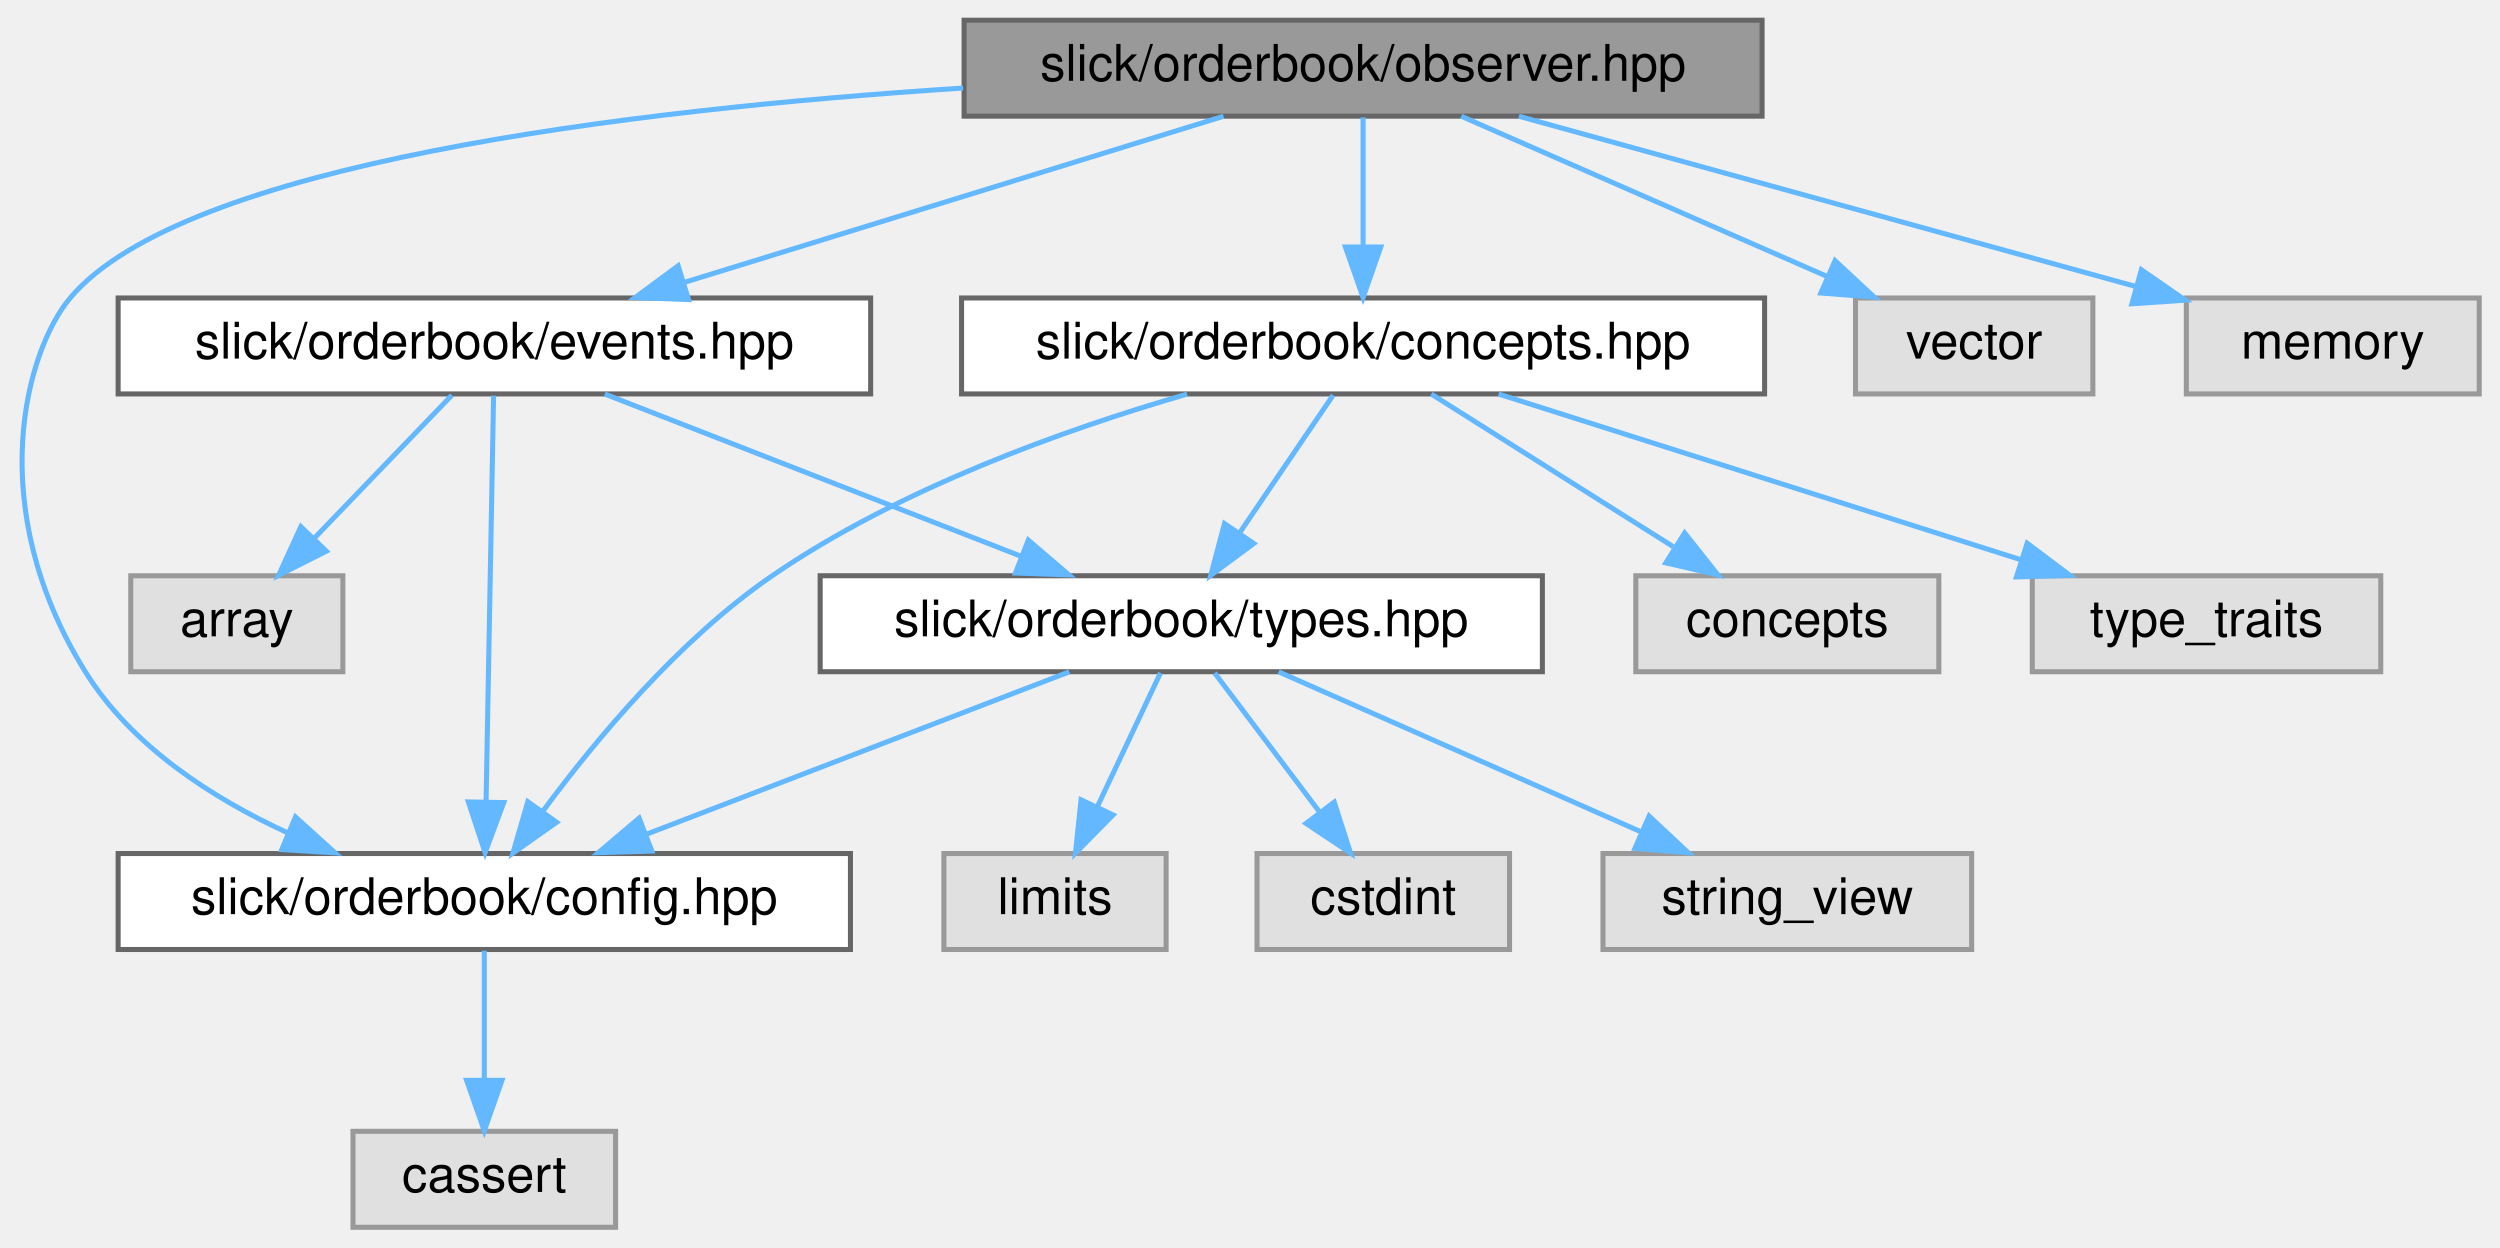
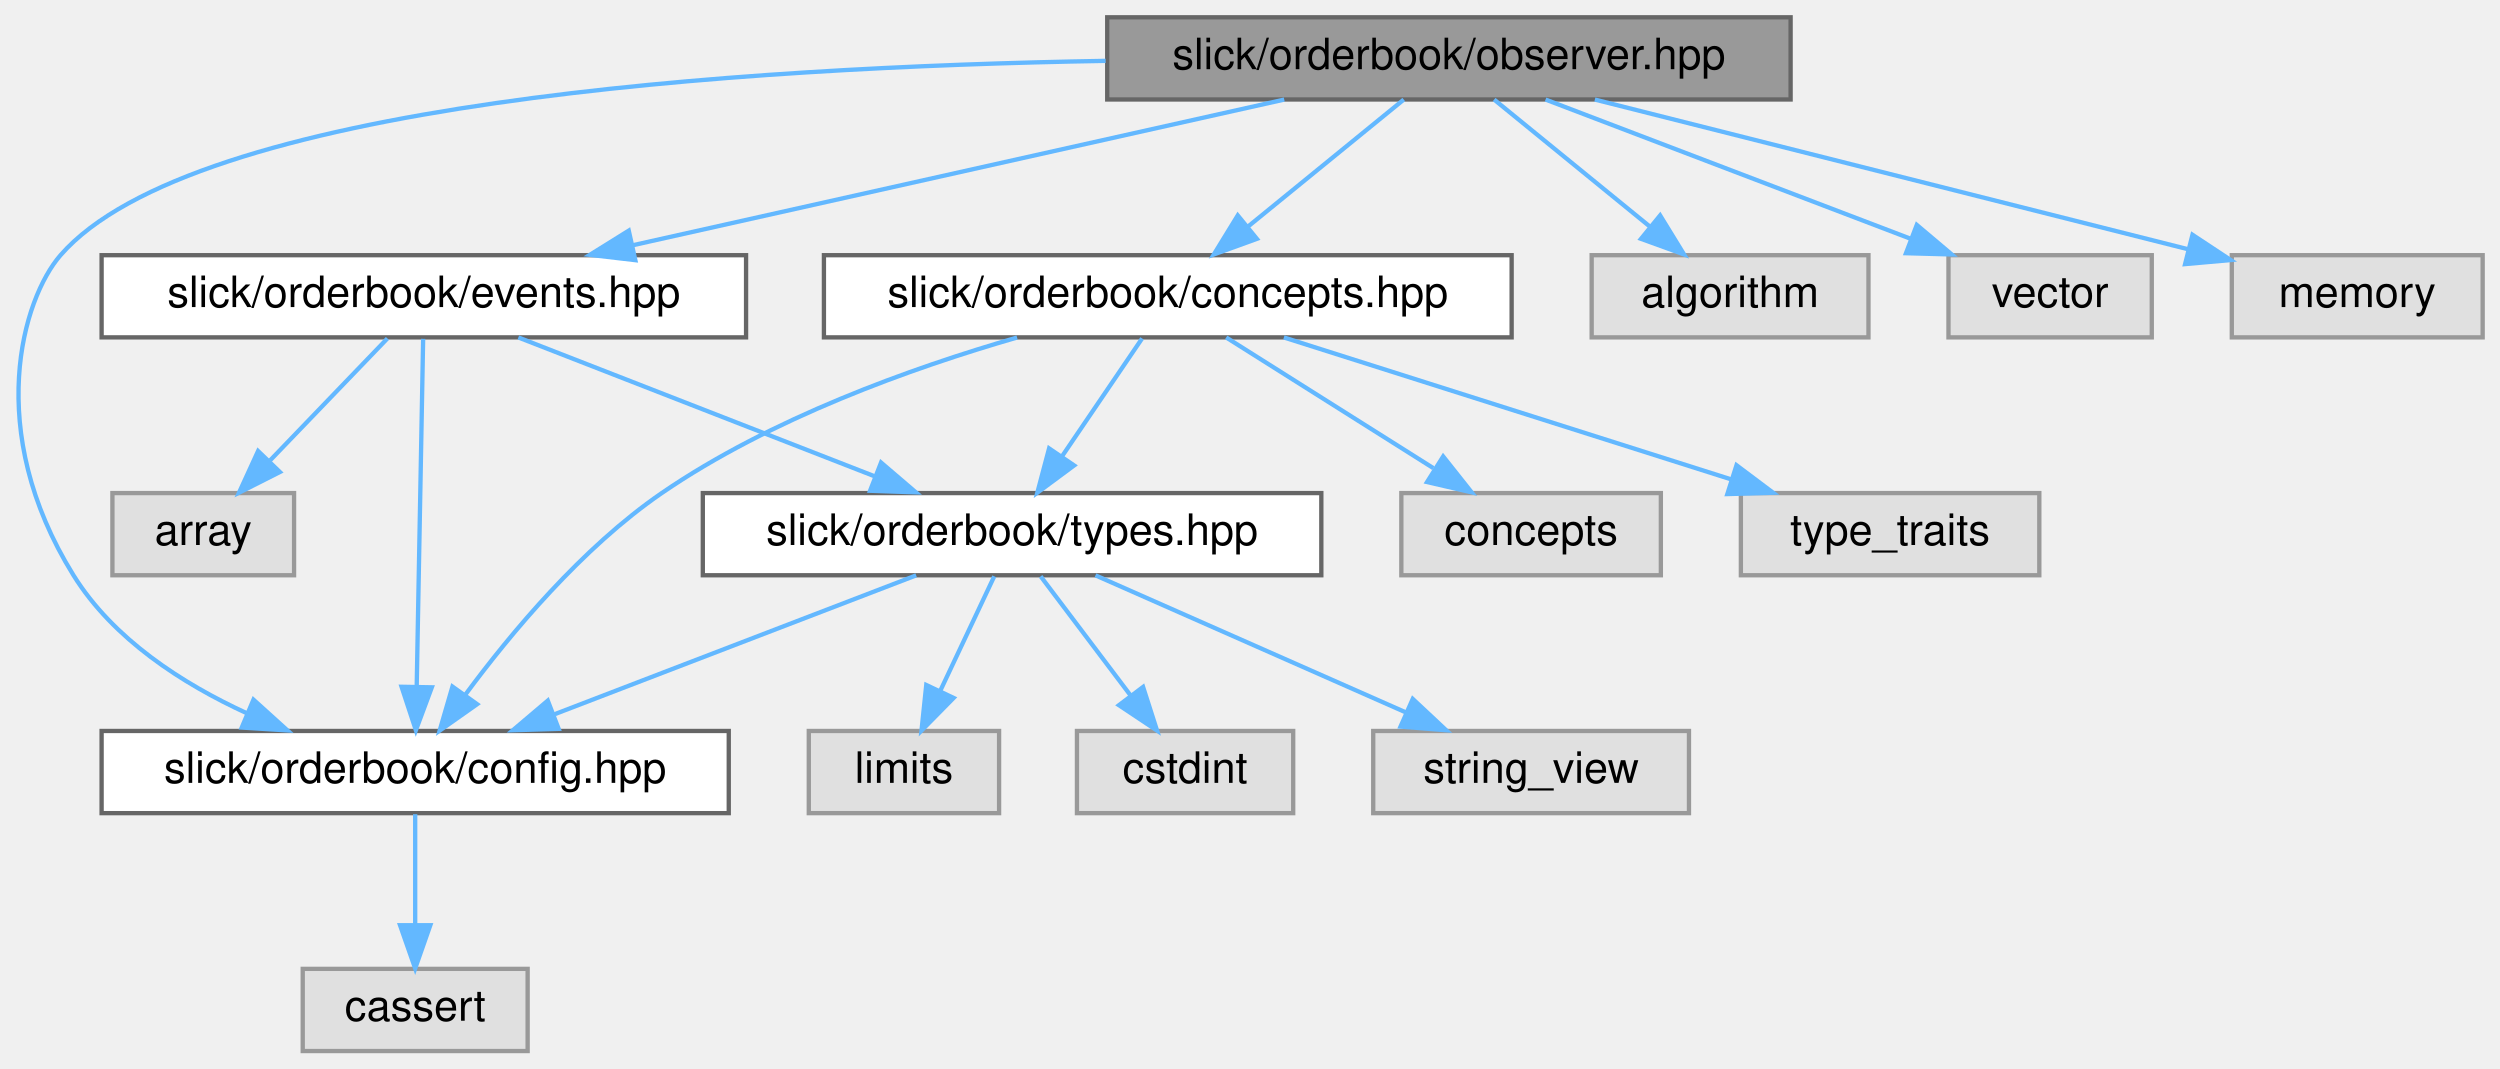
- <svg xmlns="http://www.w3.org/2000/svg" xmlns:xlink="http://www.w3.org/1999/xlink" width="495pt" height="247pt" viewBox="0.00 0.00 494.78 247.00">
+ <svg xmlns="http://www.w3.org/2000/svg" xmlns:xlink="http://www.w3.org/1999/xlink" width="578pt" height="247pt" viewBox="0.00 0.00 577.98 247.00">
  <g id="graph0" class="graph" transform="scale(1 1) rotate(0) translate(4 243)">
    <g id="Node000001" class="node">
      <g id="a_Node000001">
        <a xlink:title=" ">
-           <polygon fill="#999999" stroke="#666666" points="344.78,-239 186.78,-239 186.78,-220 344.78,-220 344.78,-239" />
-           <text text-anchor="middle" x="265.78" y="-227" font-family="Helvetica,sans-Serif" font-size="10.00">slick/orderbook/observer.hpp</text>
+           <polygon fill="#999999" stroke="#666666" points="409.98,-239 251.98,-239 251.98,-220 409.98,-220 409.98,-239" />
+           <text text-anchor="middle" x="330.98" y="-227" font-family="Helvetica,sans-Serif" font-size="10.00">slick/orderbook/observer.hpp</text>
        </a>
      </g>
    </g>
    <g id="Node000002" class="node">
      <g id="a_Node000002">
        <a xlink:href="config_8hpp.html" target="_top" xlink:title=" ">
-           <polygon fill="white" stroke="#666666" points="164.28,-74 19.28,-74 19.28,-55 164.28,-55 164.28,-74" />
-           <text text-anchor="middle" x="91.78" y="-62" font-family="Helvetica,sans-Serif" font-size="10.00">slick/orderbook/config.hpp</text>
+           <polygon fill="white" stroke="#666666" points="164.48,-74 19.48,-74 19.48,-55 164.48,-55 164.48,-74" />
+           <text text-anchor="middle" x="91.98" y="-62" font-family="Helvetica,sans-Serif" font-size="10.00">slick/orderbook/config.hpp</text>
        </a>
      </g>
    </g>
    <g id="edge1_Node000001_Node000002" class="edge">
      <g id="a_edge1_Node000001_Node000002">
        <a xlink:title=" ">
-           <path fill="none" stroke="#63b8ff" d="M186.57,-225.57C119.96,-221.25 32.11,-210.54 9.78,-184 1.17,-173.77 -7.71,-142.98 12.78,-110 21.94,-95.28 37.84,-84.98 52.98,-78.04" />
-           <polygon fill="#63b8ff" stroke="#63b8ff" points="54.39,-81.24 62.25,-74.13 51.68,-74.79 54.39,-81.24" />
+           <path fill="none" stroke="#63b8ff" d="M251.61,-228.93C166.9,-227.5 40.7,-219.27 9.98,-184 1.25,-173.97 -7.88,-143.57 12.98,-110 22.14,-95.28 38.04,-84.98 53.18,-78.04" />
+           <polygon fill="#63b8ff" stroke="#63b8ff" points="54.59,-81.24 62.45,-74.13 51.88,-74.79 54.59,-81.24" />
        </a>
      </g>
    </g>
    <g id="Node000004" class="node">
      <g id="a_Node000004">
        <a xlink:href="events_8hpp.html" target="_top" xlink:title=" ">
-           <polygon fill="white" stroke="#666666" points="168.28,-184 19.28,-184 19.28,-165 168.28,-165 168.28,-184" />
-           <text text-anchor="middle" x="93.78" y="-172" font-family="Helvetica,sans-Serif" font-size="10.00">slick/orderbook/events.hpp</text>
+           <polygon fill="white" stroke="#666666" points="168.48,-184 19.48,-184 19.48,-165 168.48,-165 168.48,-184" />
+           <text text-anchor="middle" x="93.98" y="-172" font-family="Helvetica,sans-Serif" font-size="10.00">slick/orderbook/events.hpp</text>
        </a>
      </g>
    </g>
    <g id="edge3_Node000001_Node000004" class="edge">
      <g id="a_edge3_Node000001_Node000004">
        <a xlink:title=" ">
-           <path fill="none" stroke="#63b8ff" d="M238.15,-219.98C209.27,-211.09 163.77,-197.07 131.58,-187.15" />
-           <polygon fill="#63b8ff" stroke="#63b8ff" points="132.22,-183.68 121.63,-184.08 130.16,-190.37 132.22,-183.68" />
+           <path fill="none" stroke="#63b8ff" d="M292.91,-219.98C252,-210.84 186.88,-196.27 142.37,-186.32" />
+           <polygon fill="#63b8ff" stroke="#63b8ff" points="142.88,-182.85 132.36,-184.08 141.36,-189.68 142.88,-182.85" />
        </a>
      </g>
    </g>
    <g id="Node000010" class="node">
      <g id="a_Node000010">
        <a xlink:href="concepts_8hpp.html" target="_top" xlink:title=" ">
-           <polygon fill="white" stroke="#666666" points="345.28,-184 186.28,-184 186.28,-165 345.28,-165 345.28,-184" />
-           <text text-anchor="middle" x="265.78" y="-172" font-family="Helvetica,sans-Serif" font-size="10.00">slick/orderbook/concepts.hpp</text>
+           <polygon fill="white" stroke="#666666" points="345.48,-184 186.48,-184 186.48,-165 345.48,-165 345.48,-184" />
+           <text text-anchor="middle" x="265.98" y="-172" font-family="Helvetica,sans-Serif" font-size="10.00">slick/orderbook/concepts.hpp</text>
        </a>
      </g>
    </g>
    <g id="edge11_Node000001_Node000010" class="edge">
      <g id="a_edge11_Node000001_Node000010">
        <a xlink:title=" ">
-           <path fill="none" stroke="#63b8ff" d="M265.78,-219.75C265.78,-212.8 265.78,-202.85 265.78,-194.13" />
-           <polygon fill="#63b8ff" stroke="#63b8ff" points="269.28,-194.09 265.78,-184.09 262.28,-194.09 269.28,-194.09" />
+           <path fill="none" stroke="#63b8ff" d="M320.54,-219.98C310.84,-212.07 296.17,-200.11 284.48,-190.58" />
+           <polygon fill="#63b8ff" stroke="#63b8ff" points="286.58,-187.78 276.62,-184.17 282.16,-193.2 286.58,-187.78" />
        </a>
      </g>
    </g>
    <g id="Node000013" class="node">
      <g id="a_Node000013">
        <a xlink:title=" ">
-           <polygon fill="#e0e0e0" stroke="#999999" points="410.28,-184 363.28,-184 363.28,-165 410.28,-165 410.28,-184" />
-           <text text-anchor="middle" x="386.78" y="-172" font-family="Helvetica,sans-Serif" font-size="10.00">vector</text>
+           <polygon fill="#e0e0e0" stroke="#999999" points="427.98,-184 363.98,-184 363.98,-165 427.98,-165 427.98,-184" />
+           <text text-anchor="middle" x="395.98" y="-172" font-family="Helvetica,sans-Serif" font-size="10.00">algorithm</text>
        </a>
      </g>
    </g>
    <g id="edge16_Node000001_Node000013" class="edge">
      <g id="a_edge16_Node000001_Node000013">
        <a xlink:title=" ">
-           <path fill="none" stroke="#63b8ff" d="M285.22,-219.98C304.78,-211.42 335.16,-198.11 357.61,-188.28" />
-           <polygon fill="#63b8ff" stroke="#63b8ff" points="359.23,-191.39 366.99,-184.17 356.42,-184.98 359.23,-191.39" />
+           <path fill="none" stroke="#63b8ff" d="M341.43,-219.98C351.13,-212.07 365.8,-200.11 377.48,-190.58" />
+           <polygon fill="#63b8ff" stroke="#63b8ff" points="379.81,-193.2 385.35,-184.17 375.39,-187.78 379.81,-193.2" />
        </a>
      </g>
    </g>
    <g id="Node000014" class="node">
      <g id="a_Node000014">
        <a xlink:title=" ">
-           <polygon fill="#e0e0e0" stroke="#999999" points="486.78,-184 428.78,-184 428.78,-165 486.78,-165 486.78,-184" />
-           <text text-anchor="middle" x="457.78" y="-172" font-family="Helvetica,sans-Serif" font-size="10.00">memory</text>
+           <polygon fill="#e0e0e0" stroke="#999999" points="493.48,-184 446.48,-184 446.48,-165 493.48,-165 493.48,-184" />
+           <text text-anchor="middle" x="469.98" y="-172" font-family="Helvetica,sans-Serif" font-size="10.00">vector</text>
        </a>
      </g>
    </g>
    <g id="edge17_Node000001_Node000014" class="edge">
      <g id="a_edge17_Node000001_Node000014">
        <a xlink:title=" ">
-           <path fill="none" stroke="#63b8ff" d="M296.63,-219.98C329.87,-210.81 382.83,-196.19 418.89,-186.24" />
-           <polygon fill="#63b8ff" stroke="#63b8ff" points="419.88,-189.59 428.59,-183.56 418.01,-182.85 419.88,-189.59" />
+           <path fill="none" stroke="#63b8ff" d="M353.32,-219.98C376.18,-211.27 411.94,-197.63 437.85,-187.75" />
+           <polygon fill="#63b8ff" stroke="#63b8ff" points="439.15,-191 447.24,-184.17 436.65,-184.46 439.15,-191" />
+         </a>
+       </g>
+     </g>
+     <g id="Node000015" class="node">
+       <g id="a_Node000015">
+         <a xlink:title=" ">
+           <polygon fill="#e0e0e0" stroke="#999999" points="569.98,-184 511.98,-184 511.98,-165 569.98,-165 569.98,-184" />
+           <text text-anchor="middle" x="540.98" y="-172" font-family="Helvetica,sans-Serif" font-size="10.00">memory</text>
+         </a>
+       </g>
+     </g>
+     <g id="edge18_Node000001_Node000015" class="edge">
+       <g id="a_edge18_Node000001_Node000015">
+         <a xlink:title=" ">
+           <path fill="none" stroke="#63b8ff" d="M364.72,-219.98C402.16,-210.54 462.48,-195.31 501.93,-185.36" />
+           <polygon fill="#63b8ff" stroke="#63b8ff" points="502.89,-188.72 511.73,-182.88 501.18,-181.94 502.89,-188.72" />
        </a>
      </g>
    </g>
    <g id="Node000003" class="node">
      <g id="a_Node000003">
        <a xlink:title=" ">
-           <polygon fill="#e0e0e0" stroke="#999999" points="117.78,-19 65.78,-19 65.78,0 117.78,0 117.78,-19" />
-           <text text-anchor="middle" x="91.78" y="-7" font-family="Helvetica,sans-Serif" font-size="10.00">cassert</text>
+           <polygon fill="#e0e0e0" stroke="#999999" points="117.98,-19 65.98,-19 65.98,0 117.98,0 117.98,-19" />
+           <text text-anchor="middle" x="91.98" y="-7" font-family="Helvetica,sans-Serif" font-size="10.00">cassert</text>
        </a>
      </g>
    </g>
    <g id="edge2_Node000002_Node000003" class="edge">
      <g id="a_edge2_Node000002_Node000003">
        <a xlink:title=" ">
-           <path fill="none" stroke="#63b8ff" d="M91.78,-54.75C91.78,-47.8 91.78,-37.85 91.78,-29.13" />
-           <polygon fill="#63b8ff" stroke="#63b8ff" points="95.28,-29.09 91.78,-19.09 88.28,-29.09 95.28,-29.09" />
+           <path fill="none" stroke="#63b8ff" d="M91.98,-54.75C91.98,-47.8 91.98,-37.85 91.98,-29.13" />
+           <polygon fill="#63b8ff" stroke="#63b8ff" points="95.48,-29.09 91.98,-19.09 88.48,-29.09 95.48,-29.09" />
        </a>
      </g>
    </g>
    <g id="edge4_Node000004_Node000002" class="edge">
      <g id="a_edge4_Node000004_Node000002">
        <a xlink:title=" ">
-           <path fill="none" stroke="#63b8ff" d="M93.62,-164.66C93.3,-147.17 92.57,-107.8 92.13,-84.27" />
-           <polygon fill="#63b8ff" stroke="#63b8ff" points="95.63,-84.09 91.94,-74.16 88.63,-84.22 95.63,-84.09" />
+           <path fill="none" stroke="#63b8ff" d="M93.82,-164.66C93.5,-147.17 92.77,-107.8 92.33,-84.27" />
+           <polygon fill="#63b8ff" stroke="#63b8ff" points="95.83,-84.09 92.14,-74.16 88.83,-84.22 95.83,-84.09" />
        </a>
      </g>
    </g>
    <g id="Node000005" class="node">
      <g id="a_Node000005">
        <a xlink:href="types_8hpp.html" target="_top" xlink:title=" ">
-           <polygon fill="white" stroke="#666666" points="301.28,-129 158.28,-129 158.28,-110 301.28,-110 301.28,-129" />
-           <text text-anchor="middle" x="229.78" y="-117" font-family="Helvetica,sans-Serif" font-size="10.00">slick/orderbook/types.hpp</text>
+           <polygon fill="white" stroke="#666666" points="301.48,-129 158.48,-129 158.48,-110 301.48,-110 301.48,-129" />
+           <text text-anchor="middle" x="229.98" y="-117" font-family="Helvetica,sans-Serif" font-size="10.00">slick/orderbook/types.hpp</text>
        </a>
      </g>
    </g>
    <g id="edge5_Node000004_Node000005" class="edge">
      <g id="a_edge5_Node000004_Node000005">
        <a xlink:title=" ">
-           <path fill="none" stroke="#63b8ff" d="M115.63,-164.98C137.91,-156.3 172.69,-142.75 198,-132.88" />
-           <polygon fill="#63b8ff" stroke="#63b8ff" points="199.49,-136.06 207.54,-129.17 196.95,-129.54 199.49,-136.06" />
+           <path fill="none" stroke="#63b8ff" d="M115.83,-164.98C138.11,-156.3 172.89,-142.75 198.2,-132.88" />
+           <polygon fill="#63b8ff" stroke="#63b8ff" points="199.69,-136.06 207.74,-129.17 197.15,-129.54 199.69,-136.06" />
        </a>
      </g>
    </g>
    <g id="Node000009" class="node">
      <g id="a_Node000009">
        <a xlink:title=" ">
-           <polygon fill="#e0e0e0" stroke="#999999" points="63.78,-129 21.78,-129 21.78,-110 63.78,-110 63.78,-129" />
-           <text text-anchor="middle" x="42.78" y="-117" font-family="Helvetica,sans-Serif" font-size="10.00">array</text>
+           <polygon fill="#e0e0e0" stroke="#999999" points="63.98,-129 21.98,-129 21.98,-110 63.98,-110 63.98,-129" />
+           <text text-anchor="middle" x="42.98" y="-117" font-family="Helvetica,sans-Serif" font-size="10.00">array</text>
        </a>
      </g>
    </g>
    <g id="edge10_Node000004_Node000009" class="edge">
      <g id="a_edge10_Node000004_Node000009">
        <a xlink:title=" ">
-           <path fill="none" stroke="#63b8ff" d="M85.36,-164.75C78.01,-157.11 67.15,-145.82 58.24,-136.56" />
-           <polygon fill="#63b8ff" stroke="#63b8ff" points="60.5,-133.87 51.05,-129.09 55.46,-138.72 60.5,-133.87" />
+           <path fill="none" stroke="#63b8ff" d="M85.56,-164.75C78.21,-157.11 67.35,-145.82 58.44,-136.56" />
+           <polygon fill="#63b8ff" stroke="#63b8ff" points="60.7,-133.87 51.25,-129.09 55.66,-138.72 60.7,-133.87" />
        </a>
      </g>
    </g>
    <g id="edge6_Node000005_Node000002" class="edge">
      <g id="a_edge6_Node000005_Node000002">
        <a xlink:title=" ">
-           <path fill="none" stroke="#63b8ff" d="M207.61,-109.98C185.01,-101.3 149.72,-87.75 124.03,-77.88" />
-           <polygon fill="#63b8ff" stroke="#63b8ff" points="124.95,-74.49 114.36,-74.17 122.44,-81.02 124.95,-74.49" />
+           <path fill="none" stroke="#63b8ff" d="M207.81,-109.98C185.21,-101.3 149.92,-87.75 124.23,-77.88" />
+           <polygon fill="#63b8ff" stroke="#63b8ff" points="125.15,-74.49 114.56,-74.17 122.64,-81.02 125.15,-74.49" />
        </a>
      </g>
    </g>
    <g id="Node000006" class="node">
      <g id="a_Node000006">
        <a xlink:title=" ">
-           <polygon fill="#e0e0e0" stroke="#999999" points="294.78,-74 244.78,-74 244.78,-55 294.78,-55 294.78,-74" />
-           <text text-anchor="middle" x="269.78" y="-62" font-family="Helvetica,sans-Serif" font-size="10.00">cstdint</text>
+           <polygon fill="#e0e0e0" stroke="#999999" points="294.98,-74 244.98,-74 244.98,-55 294.98,-55 294.98,-74" />
+           <text text-anchor="middle" x="269.98" y="-62" font-family="Helvetica,sans-Serif" font-size="10.00">cstdint</text>
        </a>
      </g>
    </g>
    <g id="edge7_Node000005_Node000006" class="edge">
      <g id="a_edge7_Node000005_Node000006">
        <a xlink:title=" ">
-           <path fill="none" stroke="#63b8ff" d="M236.39,-109.75C242.04,-102.26 250.33,-91.28 257.23,-82.13" />
-           <polygon fill="#63b8ff" stroke="#63b8ff" points="260.07,-84.18 263.3,-74.09 254.48,-79.96 260.07,-84.18" />
+           <path fill="none" stroke="#63b8ff" d="M236.59,-109.75C242.24,-102.26 250.53,-91.28 257.44,-82.13" />
+           <polygon fill="#63b8ff" stroke="#63b8ff" points="260.27,-84.18 263.5,-74.09 254.68,-79.96 260.27,-84.18" />
        </a>
      </g>
    </g>
    <g id="Node000007" class="node">
      <g id="a_Node000007">
        <a xlink:title=" ">
-           <polygon fill="#e0e0e0" stroke="#999999" points="386.28,-74 313.28,-74 313.28,-55 386.28,-55 386.28,-74" />
-           <text text-anchor="middle" x="349.78" y="-62" font-family="Helvetica,sans-Serif" font-size="10.00">string_view</text>
+           <polygon fill="#e0e0e0" stroke="#999999" points="386.48,-74 313.48,-74 313.48,-55 386.48,-55 386.48,-74" />
+           <text text-anchor="middle" x="349.98" y="-62" font-family="Helvetica,sans-Serif" font-size="10.00">string_view</text>
        </a>
      </g>
    </g>
    <g id="edge8_Node000005_Node000007" class="edge">
      <g id="a_edge8_Node000005_Node000007">
        <a xlink:title=" ">
-           <path fill="none" stroke="#63b8ff" d="M249.06,-109.98C268.45,-101.42 298.59,-88.11 320.85,-78.28" />
-           <polygon fill="#63b8ff" stroke="#63b8ff" points="322.42,-81.41 330.15,-74.17 319.59,-75.01 322.42,-81.41" />
+           <path fill="none" stroke="#63b8ff" d="M249.26,-109.98C268.66,-101.42 298.79,-88.11 321.05,-78.28" />
+           <polygon fill="#63b8ff" stroke="#63b8ff" points="322.62,-81.41 330.35,-74.17 319.79,-75.01 322.62,-81.41" />
        </a>
      </g>
    </g>
    <g id="Node000008" class="node">
      <g id="a_Node000008">
        <a xlink:title=" ">
-           <polygon fill="#e0e0e0" stroke="#999999" points="226.78,-74 182.78,-74 182.78,-55 226.78,-55 226.78,-74" />
-           <text text-anchor="middle" x="204.78" y="-62" font-family="Helvetica,sans-Serif" font-size="10.00">limits</text>
+           <polygon fill="#e0e0e0" stroke="#999999" points="226.98,-74 182.98,-74 182.98,-55 226.98,-55 226.98,-74" />
+           <text text-anchor="middle" x="204.98" y="-62" font-family="Helvetica,sans-Serif" font-size="10.00">limits</text>
        </a>
      </g>
    </g>
    <g id="edge9_Node000005_Node000008" class="edge">
      <g id="a_edge9_Node000005_Node000008">
        <a xlink:title=" ">
-           <path fill="none" stroke="#63b8ff" d="M225.66,-109.75C222.27,-102.57 217.37,-92.18 213.16,-83.27" />
-           <polygon fill="#63b8ff" stroke="#63b8ff" points="216.27,-81.64 208.83,-74.09 209.94,-84.63 216.27,-81.64" />
+           <path fill="none" stroke="#63b8ff" d="M225.86,-109.75C222.47,-102.57 217.57,-92.18 213.37,-83.27" />
+           <polygon fill="#63b8ff" stroke="#63b8ff" points="216.47,-81.64 209.04,-74.09 210.14,-84.63 216.47,-81.64" />
        </a>
      </g>
    </g>
    <g id="edge12_Node000010_Node000002" class="edge">
      <g id="a_edge12_Node000010_Node000002">
        <a xlink:title=" ">
-           <path fill="none" stroke="#63b8ff" d="M230.94,-164.97C206.51,-157.91 173.87,-146.21 148.78,-129 130.35,-116.35 113.84,-96.54 103.39,-82.41" />
-           <polygon fill="#63b8ff" stroke="#63b8ff" points="106.1,-80.19 97.44,-74.08 100.4,-84.26 106.1,-80.19" />
+           <path fill="none" stroke="#63b8ff" d="M231.14,-164.97C206.71,-157.91 174.07,-146.21 148.98,-129 130.55,-116.35 114.04,-96.54 103.59,-82.41" />
+           <polygon fill="#63b8ff" stroke="#63b8ff" points="106.3,-80.19 97.64,-74.08 100.6,-84.26 106.3,-80.19" />
        </a>
      </g>
    </g>
    <g id="edge13_Node000010_Node000005" class="edge">
      <g id="a_edge13_Node000010_Node000005">
        <a xlink:title=" ">
-           <path fill="none" stroke="#63b8ff" d="M259.84,-164.75C254.81,-157.34 247.45,-146.5 241.27,-137.41" />
-           <polygon fill="#63b8ff" stroke="#63b8ff" points="244.13,-135.39 235.62,-129.09 238.34,-139.33 244.13,-135.39" />
+           <path fill="none" stroke="#63b8ff" d="M260.04,-164.75C255.01,-157.34 247.65,-146.5 241.47,-137.41" />
+           <polygon fill="#63b8ff" stroke="#63b8ff" points="244.33,-135.39 235.82,-129.09 238.54,-139.33 244.33,-135.39" />
        </a>
      </g>
    </g>
    <g id="Node000011" class="node">
      <g id="a_Node000011">
        <a xlink:title=" ">
-           <polygon fill="#e0e0e0" stroke="#999999" points="379.78,-129 319.78,-129 319.78,-110 379.78,-110 379.78,-129" />
-           <text text-anchor="middle" x="349.78" y="-117" font-family="Helvetica,sans-Serif" font-size="10.00">concepts</text>
+           <polygon fill="#e0e0e0" stroke="#999999" points="379.98,-129 319.98,-129 319.98,-110 379.98,-110 379.98,-129" />
+           <text text-anchor="middle" x="349.98" y="-117" font-family="Helvetica,sans-Serif" font-size="10.00">concepts</text>
        </a>
      </g>
    </g>
    <g id="edge14_Node000010_Node000011" class="edge">
      <g id="a_edge14_Node000010_Node000011">
        <a xlink:title=" ">
-           <path fill="none" stroke="#63b8ff" d="M279.28,-164.98C292.18,-156.84 311.89,-144.41 327.18,-134.76" />
-           <polygon fill="#63b8ff" stroke="#63b8ff" points="329.45,-137.47 336.04,-129.17 325.72,-131.55 329.45,-137.47" />
+           <path fill="none" stroke="#63b8ff" d="M279.48,-164.98C292.38,-156.84 312.09,-144.41 327.39,-134.76" />
+           <polygon fill="#63b8ff" stroke="#63b8ff" points="329.65,-137.47 336.24,-129.17 325.92,-131.55 329.65,-137.47" />
        </a>
      </g>
    </g>
    <g id="Node000012" class="node">
      <g id="a_Node000012">
        <a xlink:title=" ">
-           <polygon fill="#e0e0e0" stroke="#999999" points="467.28,-129 398.28,-129 398.28,-110 467.28,-110 467.28,-129" />
-           <text text-anchor="middle" x="432.78" y="-117" font-family="Helvetica,sans-Serif" font-size="10.00">type_traits</text>
+           <polygon fill="#e0e0e0" stroke="#999999" points="467.48,-129 398.48,-129 398.48,-110 467.48,-110 467.48,-129" />
+           <text text-anchor="middle" x="432.98" y="-117" font-family="Helvetica,sans-Serif" font-size="10.00">type_traits</text>
        </a>
      </g>
    </g>
    <g id="edge15_Node000010_Node000012" class="edge">
      <g id="a_edge15_Node000010_Node000012">
        <a xlink:title=" ">
-           <path fill="none" stroke="#63b8ff" d="M292.61,-164.98C320.65,-156.09 364.83,-142.07 396.08,-132.15" />
-           <polygon fill="#63b8ff" stroke="#63b8ff" points="397.27,-135.44 405.74,-129.08 395.15,-128.77 397.27,-135.44" />
+           <path fill="none" stroke="#63b8ff" d="M292.82,-164.98C320.85,-156.09 365.03,-142.07 396.29,-132.15" />
+           <polygon fill="#63b8ff" stroke="#63b8ff" points="397.47,-135.44 405.94,-129.08 395.35,-128.77 397.47,-135.44" />
        </a>
      </g>
    </g>
  </g>
</svg>
